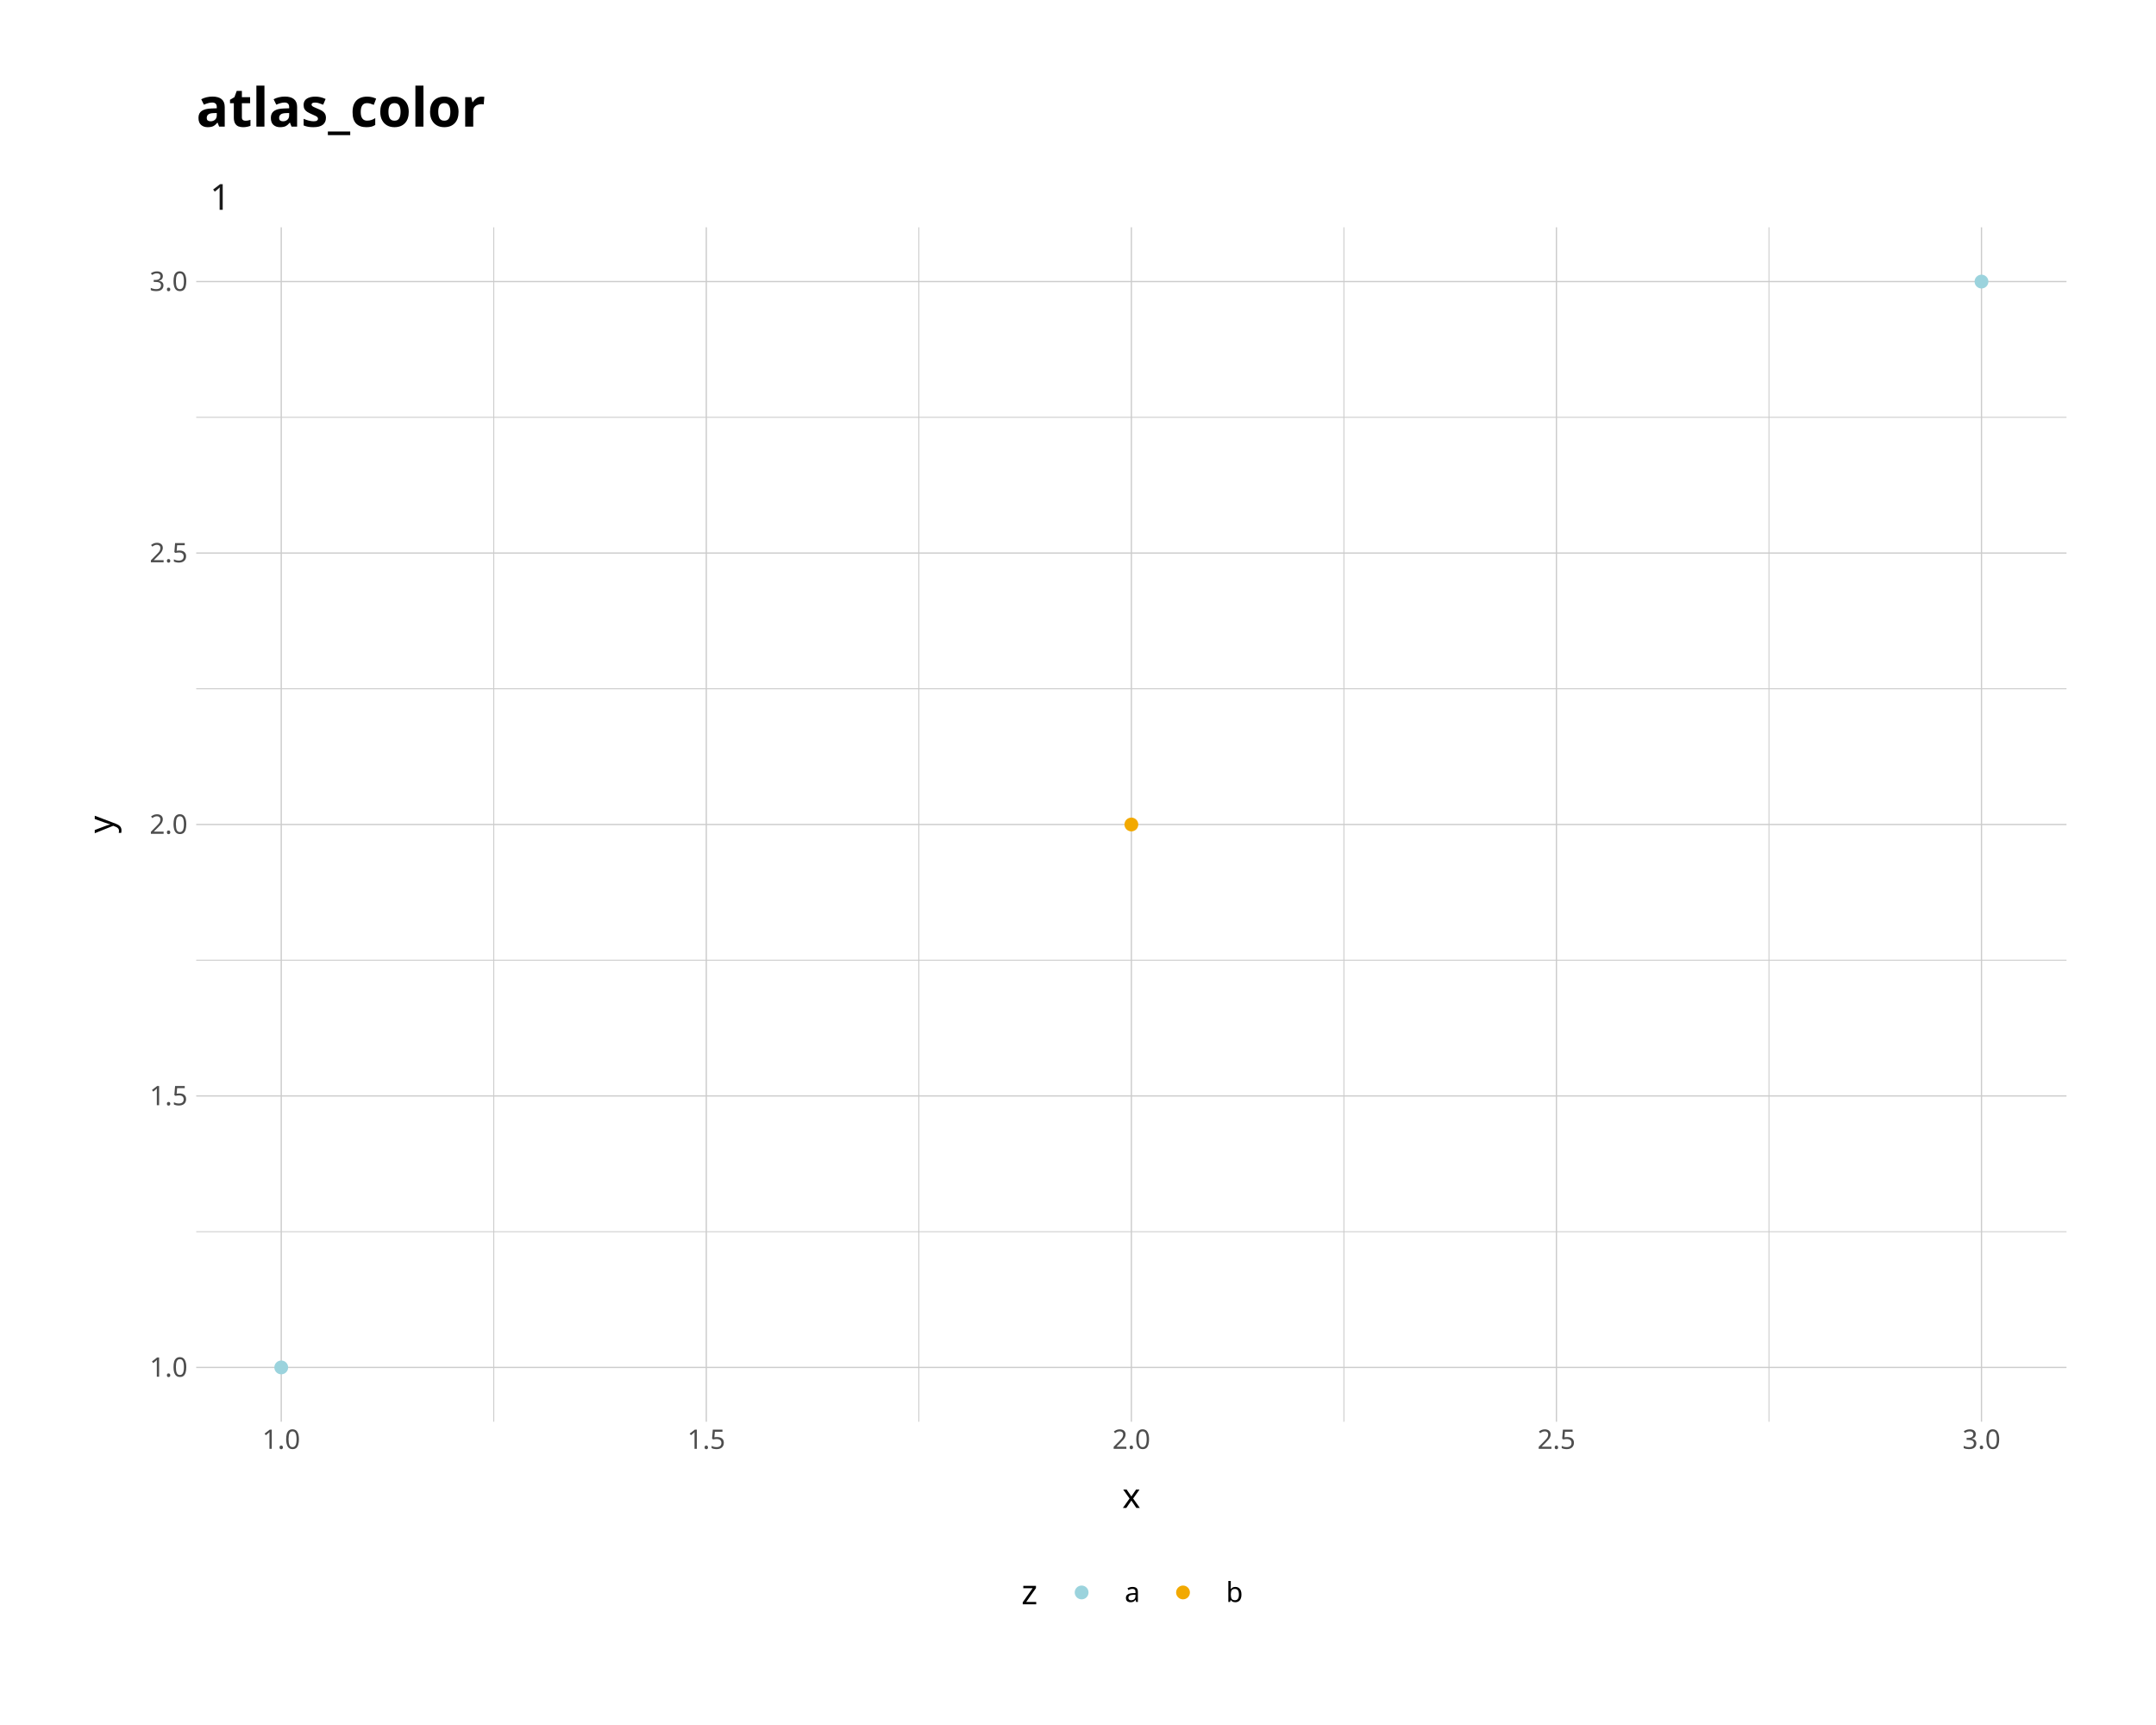
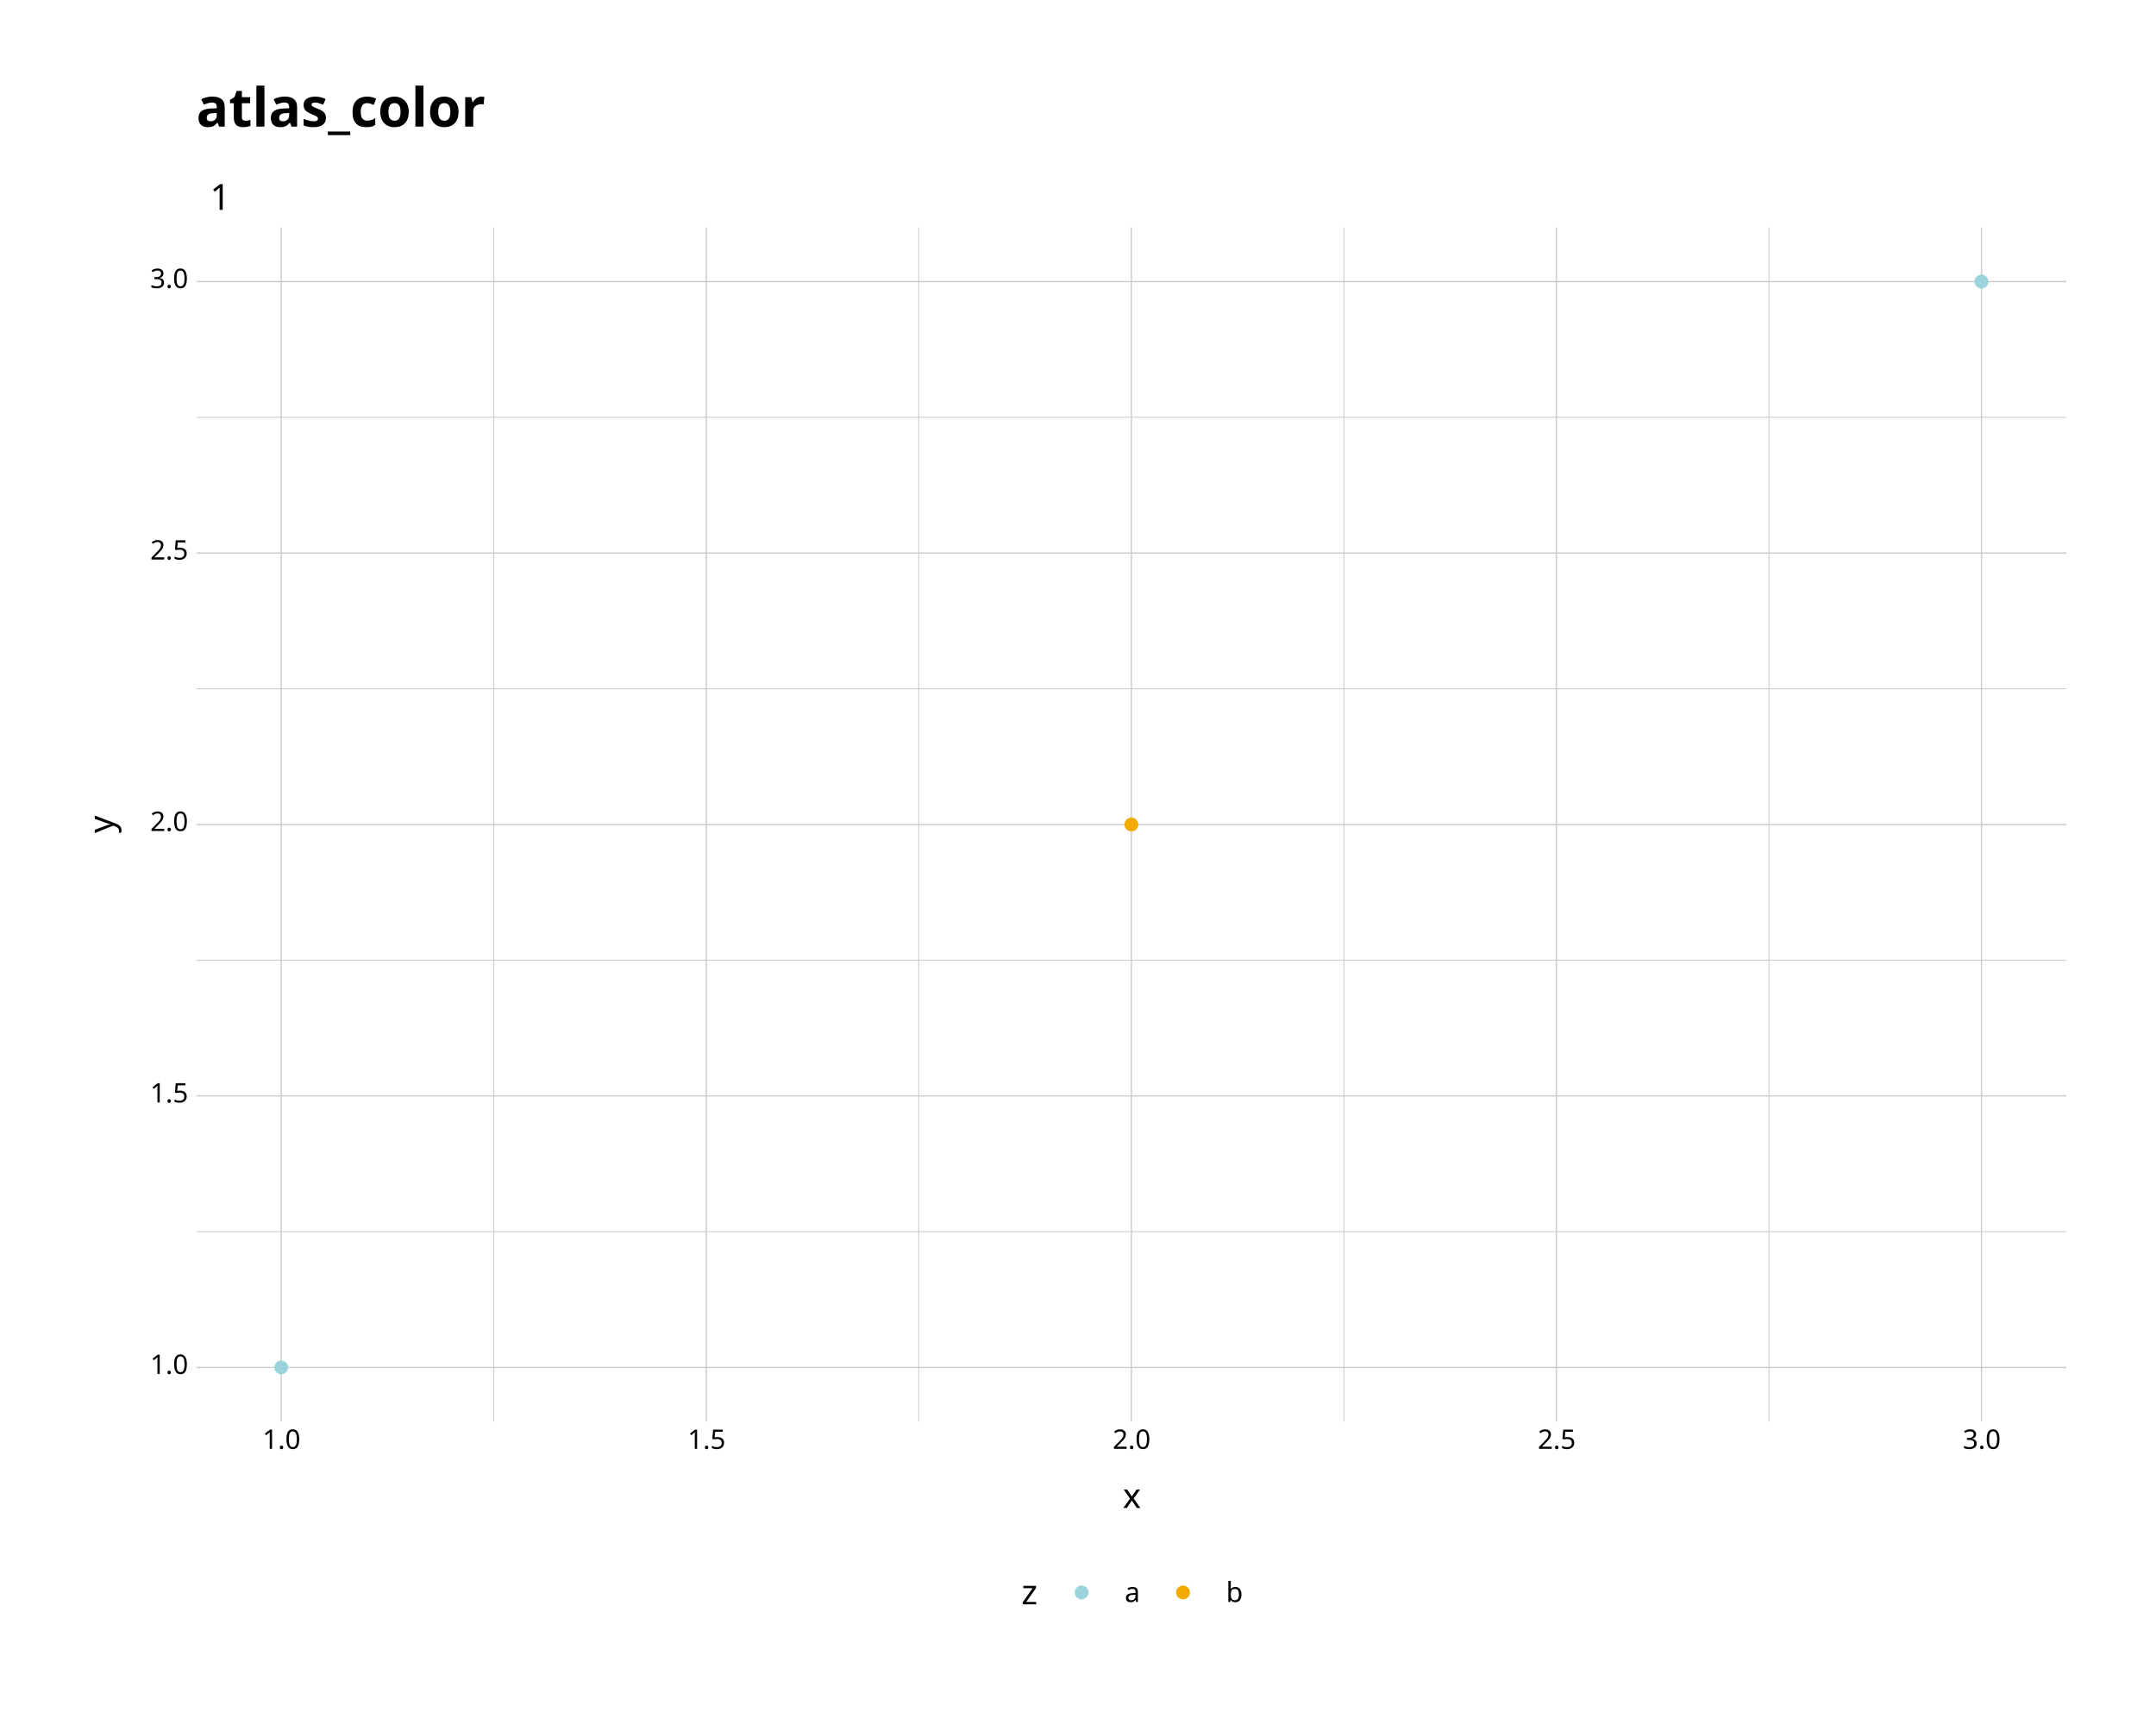
<svg xmlns="http://www.w3.org/2000/svg" class="svglite" data-engine-version="2.0" width="720.00pt" height="576.00pt" viewBox="0 0 720.00 576.00">
  <defs>
    <style type="text/css">
    .svglite line, .svglite polyline, .svglite polygon, .svglite path, .svglite rect, .svglite circle {
      fill: none;
      stroke: #000000;
      stroke-linecap: round;
      stroke-linejoin: round;
      stroke-miterlimit: 10.00;
    }
  </style>
  </defs>
  <rect width="100%" height="100%" style="stroke: none; fill: #FFFFFF;" />
  <defs>
    <clipPath id="cpMC4wMHw3MjAuMDB8MC4wMHw1NzYuMDA=">
      <rect x="0.00" y="0.00" width="720.00" height="576.00" />
    </clipPath>
  </defs>
  <g clip-path="url(#cpMC4wMHw3MjAuMDB8MC4wMHw1NzYuMDA=)">
</g>
  <defs>
    <clipPath id="cpNjUuNTN8NjkwLjExfDc1Ljg5fDQ3NC43Mw==">
      <rect x="65.53" y="75.89" width="624.58" height="398.84" />
    </clipPath>
  </defs>
  <g clip-path="url(#cpNjUuNTN8NjkwLjExfDc1Ljg5fDQ3NC43Mw==)">
    <polyline points="65.53,411.28 690.11,411.28 " style="stroke-width: 0.32; stroke: #CCCCCC; stroke-linecap: butt;" />
    <polyline points="65.53,320.63 690.11,320.63 " style="stroke-width: 0.32; stroke: #CCCCCC; stroke-linecap: butt;" />
    <polyline points="65.53,229.99 690.11,229.99 " style="stroke-width: 0.32; stroke: #CCCCCC; stroke-linecap: butt;" />
    <polyline points="65.53,139.34 690.11,139.34 " style="stroke-width: 0.32; stroke: #CCCCCC; stroke-linecap: butt;" />
    <polyline points="164.89,474.73 164.89,75.89 " style="stroke-width: 0.32; stroke: #CCCCCC; stroke-linecap: butt;" />
    <polyline points="306.84,474.73 306.84,75.89 " style="stroke-width: 0.32; stroke: #CCCCCC; stroke-linecap: butt;" />
    <polyline points="448.80,474.73 448.80,75.89 " style="stroke-width: 0.32; stroke: #CCCCCC; stroke-linecap: butt;" />
    <polyline points="590.75,474.73 590.75,75.89 " style="stroke-width: 0.32; stroke: #CCCCCC; stroke-linecap: butt;" />
    <polyline points="65.53,456.60 690.11,456.60 " style="stroke-width: 0.43; stroke: #CCCCCC; stroke-linecap: butt;" />
    <polyline points="65.53,365.95 690.11,365.95 " style="stroke-width: 0.43; stroke: #CCCCCC; stroke-linecap: butt;" />
    <polyline points="65.53,275.31 690.11,275.31 " style="stroke-width: 0.43; stroke: #CCCCCC; stroke-linecap: butt;" />
    <polyline points="65.53,184.66 690.11,184.66 " style="stroke-width: 0.43; stroke: #CCCCCC; stroke-linecap: butt;" />
    <polyline points="65.53,94.02 690.11,94.02 " style="stroke-width: 0.43; stroke: #CCCCCC; stroke-linecap: butt;" />
    <polyline points="93.92,474.73 93.92,75.89 " style="stroke-width: 0.43; stroke: #CCCCCC; stroke-linecap: butt;" />
    <polyline points="235.87,474.73 235.87,75.89 " style="stroke-width: 0.43; stroke: #CCCCCC; stroke-linecap: butt;" />
    <polyline points="377.82,474.73 377.82,75.89 " style="stroke-width: 0.43; stroke: #CCCCCC; stroke-linecap: butt;" />
    <polyline points="519.77,474.73 519.77,75.89 " style="stroke-width: 0.43; stroke: #CCCCCC; stroke-linecap: butt;" />
    <polyline points="661.72,474.73 661.72,75.89 " style="stroke-width: 0.43; stroke: #CCCCCC; stroke-linecap: butt;" />
    <circle cx="93.92" cy="456.60" r="1.95" style="stroke-width: 0.71; stroke: #9BD3DD; fill: #9BD3DD;" />
    <circle cx="377.82" cy="275.31" r="1.95" style="stroke-width: 0.71; stroke: #F2A900; fill: #F2A900;" />
    <circle cx="661.72" cy="94.02" r="1.95" style="stroke-width: 0.71; stroke: #9BD3DD; fill: #9BD3DD;" />
  </g>
  <g clip-path="url(#cpMC4wMHw3MjAuMDB8MC4wMHw1NzYuMDA=)">
</g>
  <defs>
    <clipPath id="cpNjUuNTN8NjkwLjExfDU1Ljk3fDc1Ljg5">
      <rect x="65.53" y="55.97" width="624.58" height="19.92" />
    </clipPath>
  </defs>
  <g clip-path="url(#cpNjUuNTN8NjkwLjExfDU1Ljk3fDc1Ljg5)">
-     <text x="70.11" y="70.06" style="font-size: 12.00px; fill: #1A1A1A; font-family: sans;" textLength="6.67px" lengthAdjust="spacingAndGlyphs">1</text>
+     <text x="70.11" y="70.06" style="font-size: 12.00px; font-family: sans;" textLength="6.67px" lengthAdjust="spacingAndGlyphs">1</text>
  </g>
  <g clip-path="url(#cpMC4wMHw3MjAuMDB8MC4wMHw1NzYuMDA=)">
-     <text x="93.92" y="483.79" text-anchor="middle" style="font-size: 9.00px; fill: #4D4D4D; font-family: sans;" textLength="12.51px" lengthAdjust="spacingAndGlyphs">1.0</text>
-     <text x="235.87" y="483.79" text-anchor="middle" style="font-size: 9.00px; fill: #4D4D4D; font-family: sans;" textLength="12.51px" lengthAdjust="spacingAndGlyphs">1.5</text>
-     <text x="377.82" y="483.79" text-anchor="middle" style="font-size: 9.00px; fill: #4D4D4D; font-family: sans;" textLength="12.51px" lengthAdjust="spacingAndGlyphs">2.0</text>
-     <text x="519.77" y="483.79" text-anchor="middle" style="font-size: 9.00px; fill: #4D4D4D; font-family: sans;" textLength="12.51px" lengthAdjust="spacingAndGlyphs">2.5</text>
-     <text x="661.72" y="483.79" text-anchor="middle" style="font-size: 9.00px; fill: #4D4D4D; font-family: sans;" textLength="12.51px" lengthAdjust="spacingAndGlyphs">3.0</text>
-     <text x="62.66" y="459.70" text-anchor="end" style="font-size: 9.00px; fill: #4D4D4D; font-family: sans;" textLength="12.51px" lengthAdjust="spacingAndGlyphs">1.0</text>
-     <text x="62.66" y="369.05" text-anchor="end" style="font-size: 9.00px; fill: #4D4D4D; font-family: sans;" textLength="12.51px" lengthAdjust="spacingAndGlyphs">1.5</text>
-     <text x="62.66" y="278.41" text-anchor="end" style="font-size: 9.00px; fill: #4D4D4D; font-family: sans;" textLength="12.51px" lengthAdjust="spacingAndGlyphs">2.0</text>
-     <text x="62.66" y="187.76" text-anchor="end" style="font-size: 9.00px; fill: #4D4D4D; font-family: sans;" textLength="12.51px" lengthAdjust="spacingAndGlyphs">2.5</text>
-     <text x="62.66" y="97.12" text-anchor="end" style="font-size: 9.00px; fill: #4D4D4D; font-family: sans;" textLength="12.51px" lengthAdjust="spacingAndGlyphs">3.0</text>
-     <text x="377.82" y="503.53" text-anchor="middle" style="font-size: 11.50px; font-family: sans;" textLength="5.75px" lengthAdjust="spacingAndGlyphs">x</text>
-     <text transform="translate(37.80,275.31) rotate(-90)" text-anchor="middle" style="font-size: 11.50px; font-family: sans;" textLength="5.75px" lengthAdjust="spacingAndGlyphs">y</text>
+     <text x="87.66" y="483.79" style="font-size: 9.00px; font-family: sans;" textLength="12.51px" lengthAdjust="spacingAndGlyphs">1.0</text>
+     <text x="229.61" y="483.79" style="font-size: 9.00px; font-family: sans;" textLength="12.51px" lengthAdjust="spacingAndGlyphs">1.5</text>
+     <text x="371.56" y="483.79" style="font-size: 9.00px; font-family: sans;" textLength="12.51px" lengthAdjust="spacingAndGlyphs">2.0</text>
+     <text x="513.52" y="483.79" style="font-size: 9.00px; font-family: sans;" textLength="12.51px" lengthAdjust="spacingAndGlyphs">2.5</text>
+     <text x="655.47" y="483.79" style="font-size: 9.00px; font-family: sans;" textLength="12.51px" lengthAdjust="spacingAndGlyphs">3.0</text>
+     <text x="50.15" y="458.76" style="font-size: 9.00px; font-family: sans;" textLength="12.51px" lengthAdjust="spacingAndGlyphs">1.0</text>
+     <text x="50.15" y="368.12" style="font-size: 9.00px; font-family: sans;" textLength="12.51px" lengthAdjust="spacingAndGlyphs">1.5</text>
+     <text x="50.15" y="277.47" style="font-size: 9.00px; font-family: sans;" textLength="12.51px" lengthAdjust="spacingAndGlyphs">2.0</text>
+     <text x="50.15" y="186.83" style="font-size: 9.00px; font-family: sans;" textLength="12.51px" lengthAdjust="spacingAndGlyphs">2.5</text>
+     <text x="50.15" y="96.18" style="font-size: 9.00px; font-family: sans;" textLength="12.51px" lengthAdjust="spacingAndGlyphs">3.0</text>
+     <text x="374.94" y="503.53" style="font-size: 11.50px; font-family: sans;" textLength="5.75px" lengthAdjust="spacingAndGlyphs">x</text>
+     <text transform="translate(37.80,278.19) rotate(-90)" style="font-size: 11.50px; font-family: sans;" textLength="5.75px" lengthAdjust="spacingAndGlyphs">y</text>
    <text x="341.09" y="535.70" style="font-size: 11.50px; font-family: sans;" textLength="5.75px" lengthAdjust="spacingAndGlyphs">z</text>
    <circle cx="361.21" cy="531.74" r="1.95" style="stroke-width: 0.71; stroke: #9BD3DD; fill: #9BD3DD;" />
    <circle cx="395.07" cy="531.74" r="1.95" style="stroke-width: 0.71; stroke: #F2A900; fill: #F2A900;" />
    <text x="375.58" y="534.91" style="font-size: 9.20px; font-family: sans;" textLength="5.12px" lengthAdjust="spacingAndGlyphs">a</text>
    <text x="409.43" y="534.91" style="font-size: 9.20px; font-family: sans;" textLength="5.12px" lengthAdjust="spacingAndGlyphs">b</text>
    <text x="65.53" y="42.28" style="font-size: 18.00px; font-weight: bold; font-family: sans;" textLength="87.06px" lengthAdjust="spacingAndGlyphs">atlas_color</text>
  </g>
</svg>
